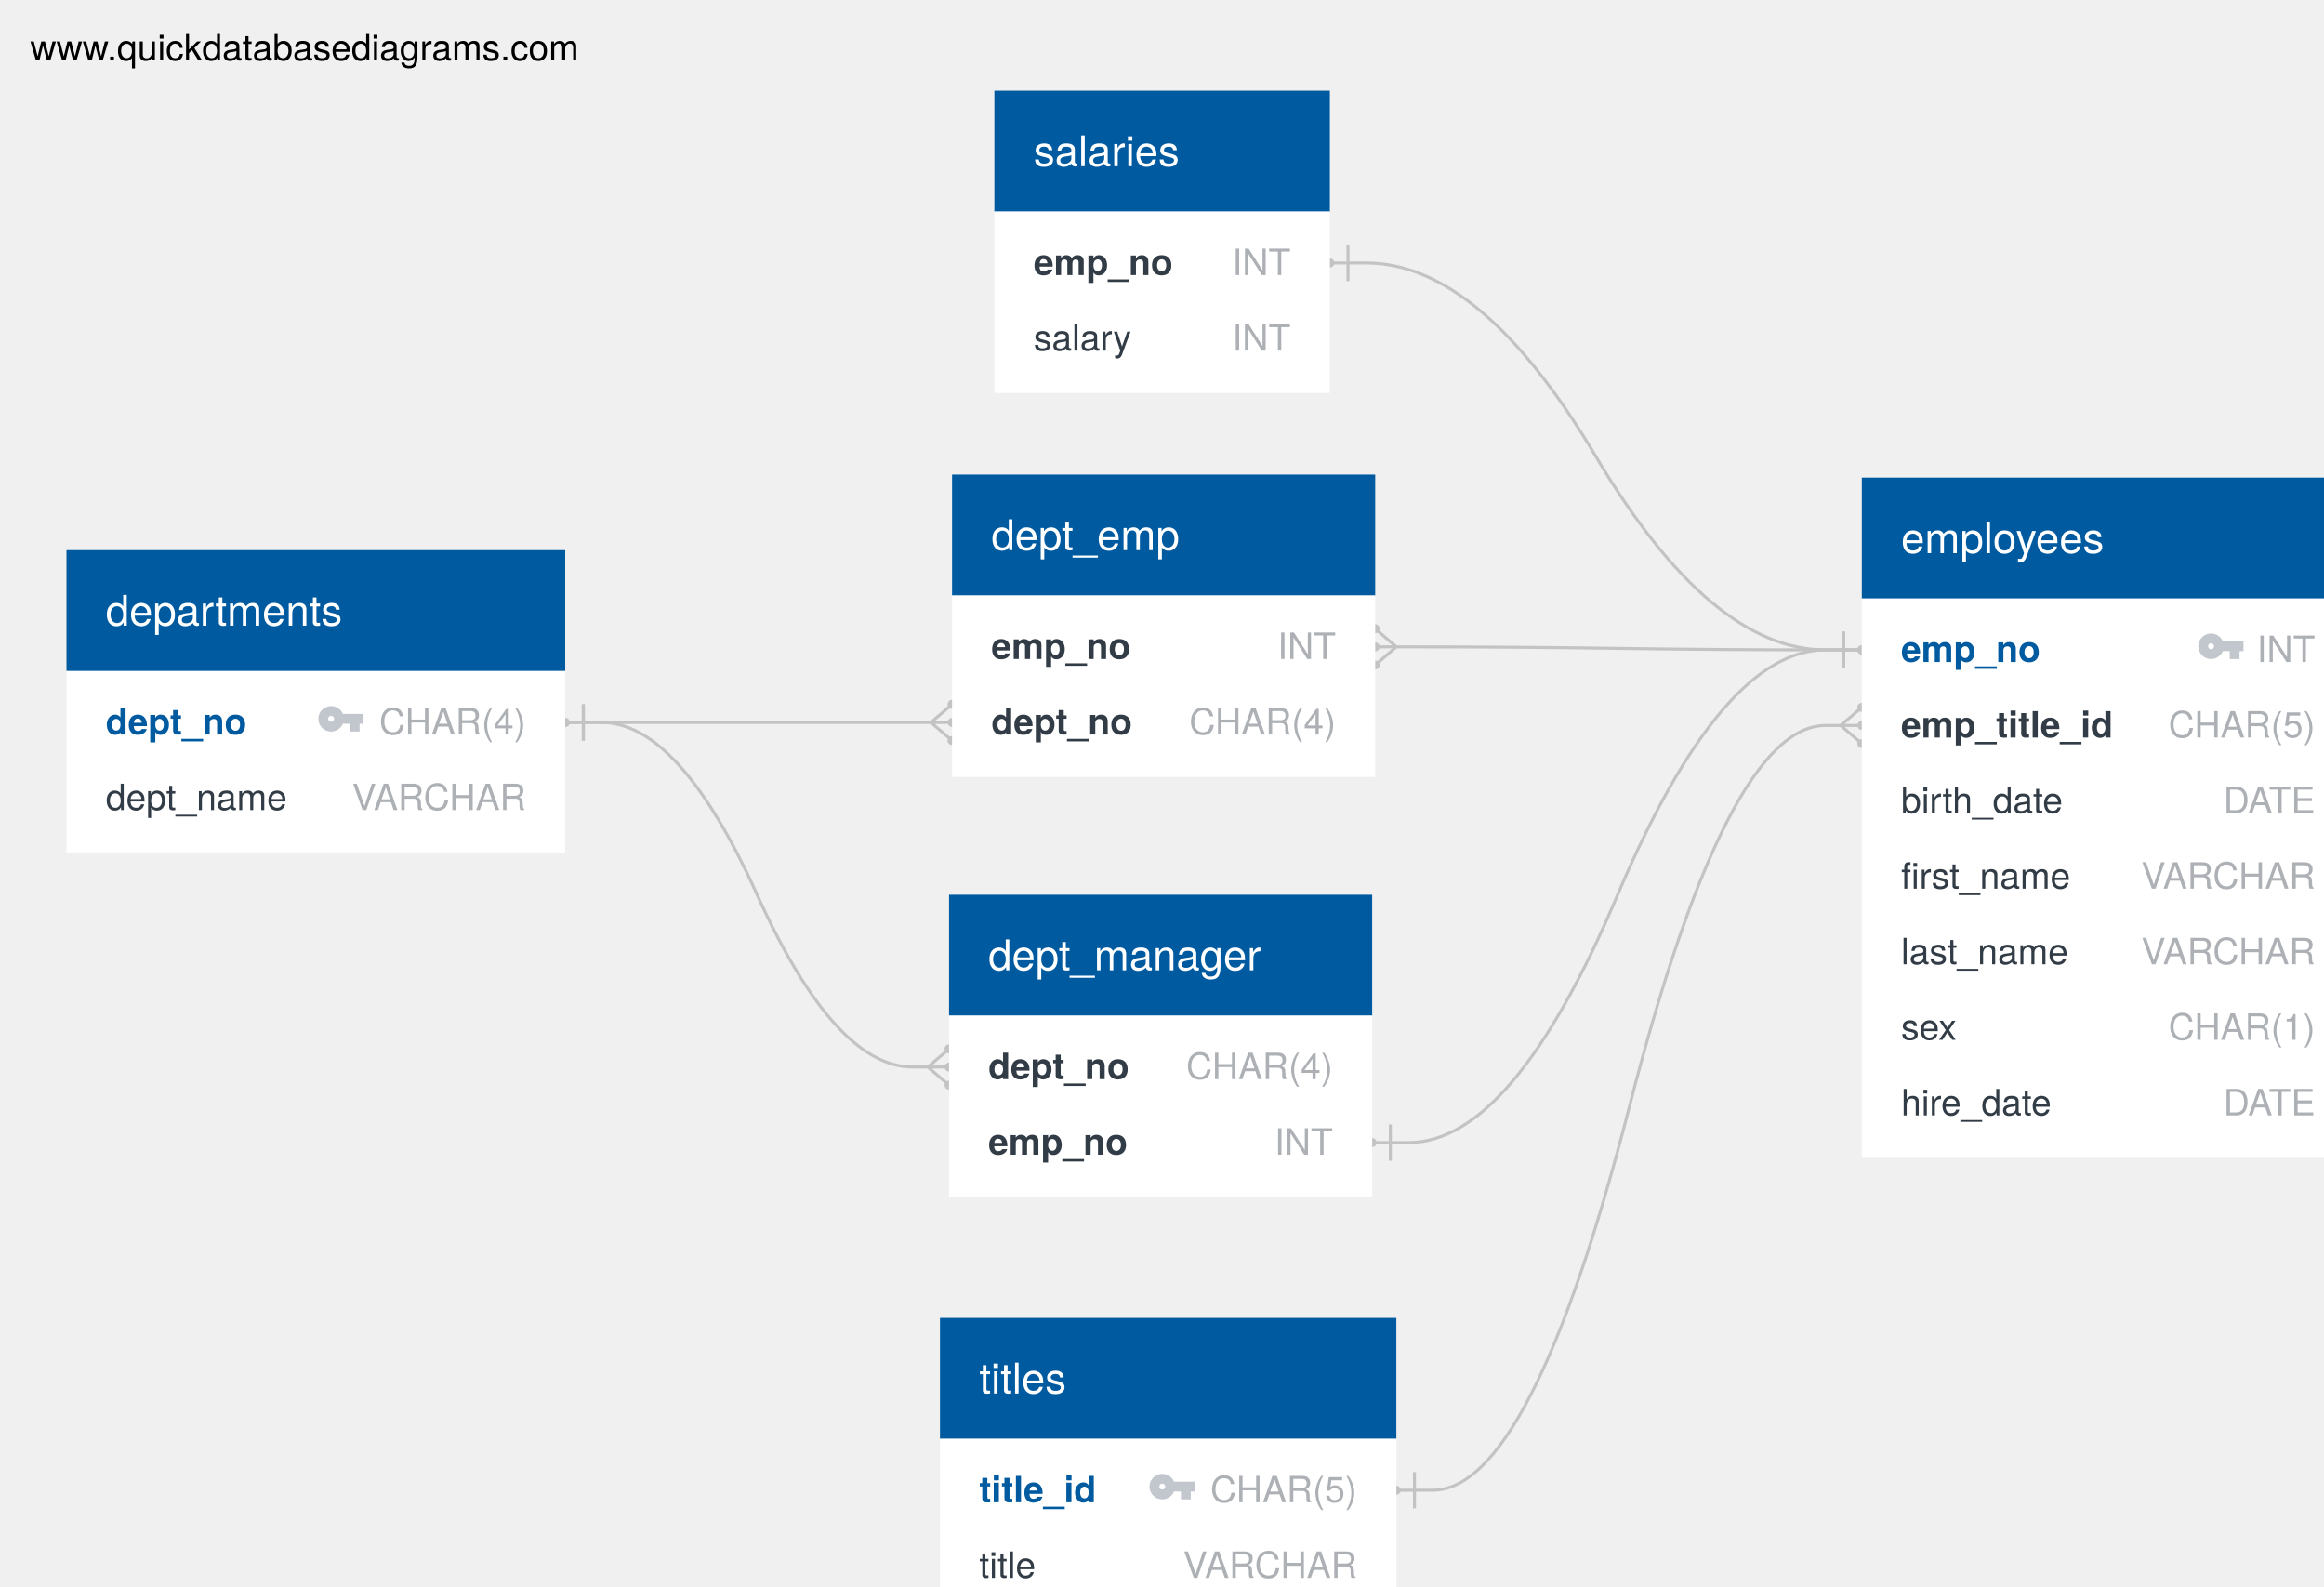
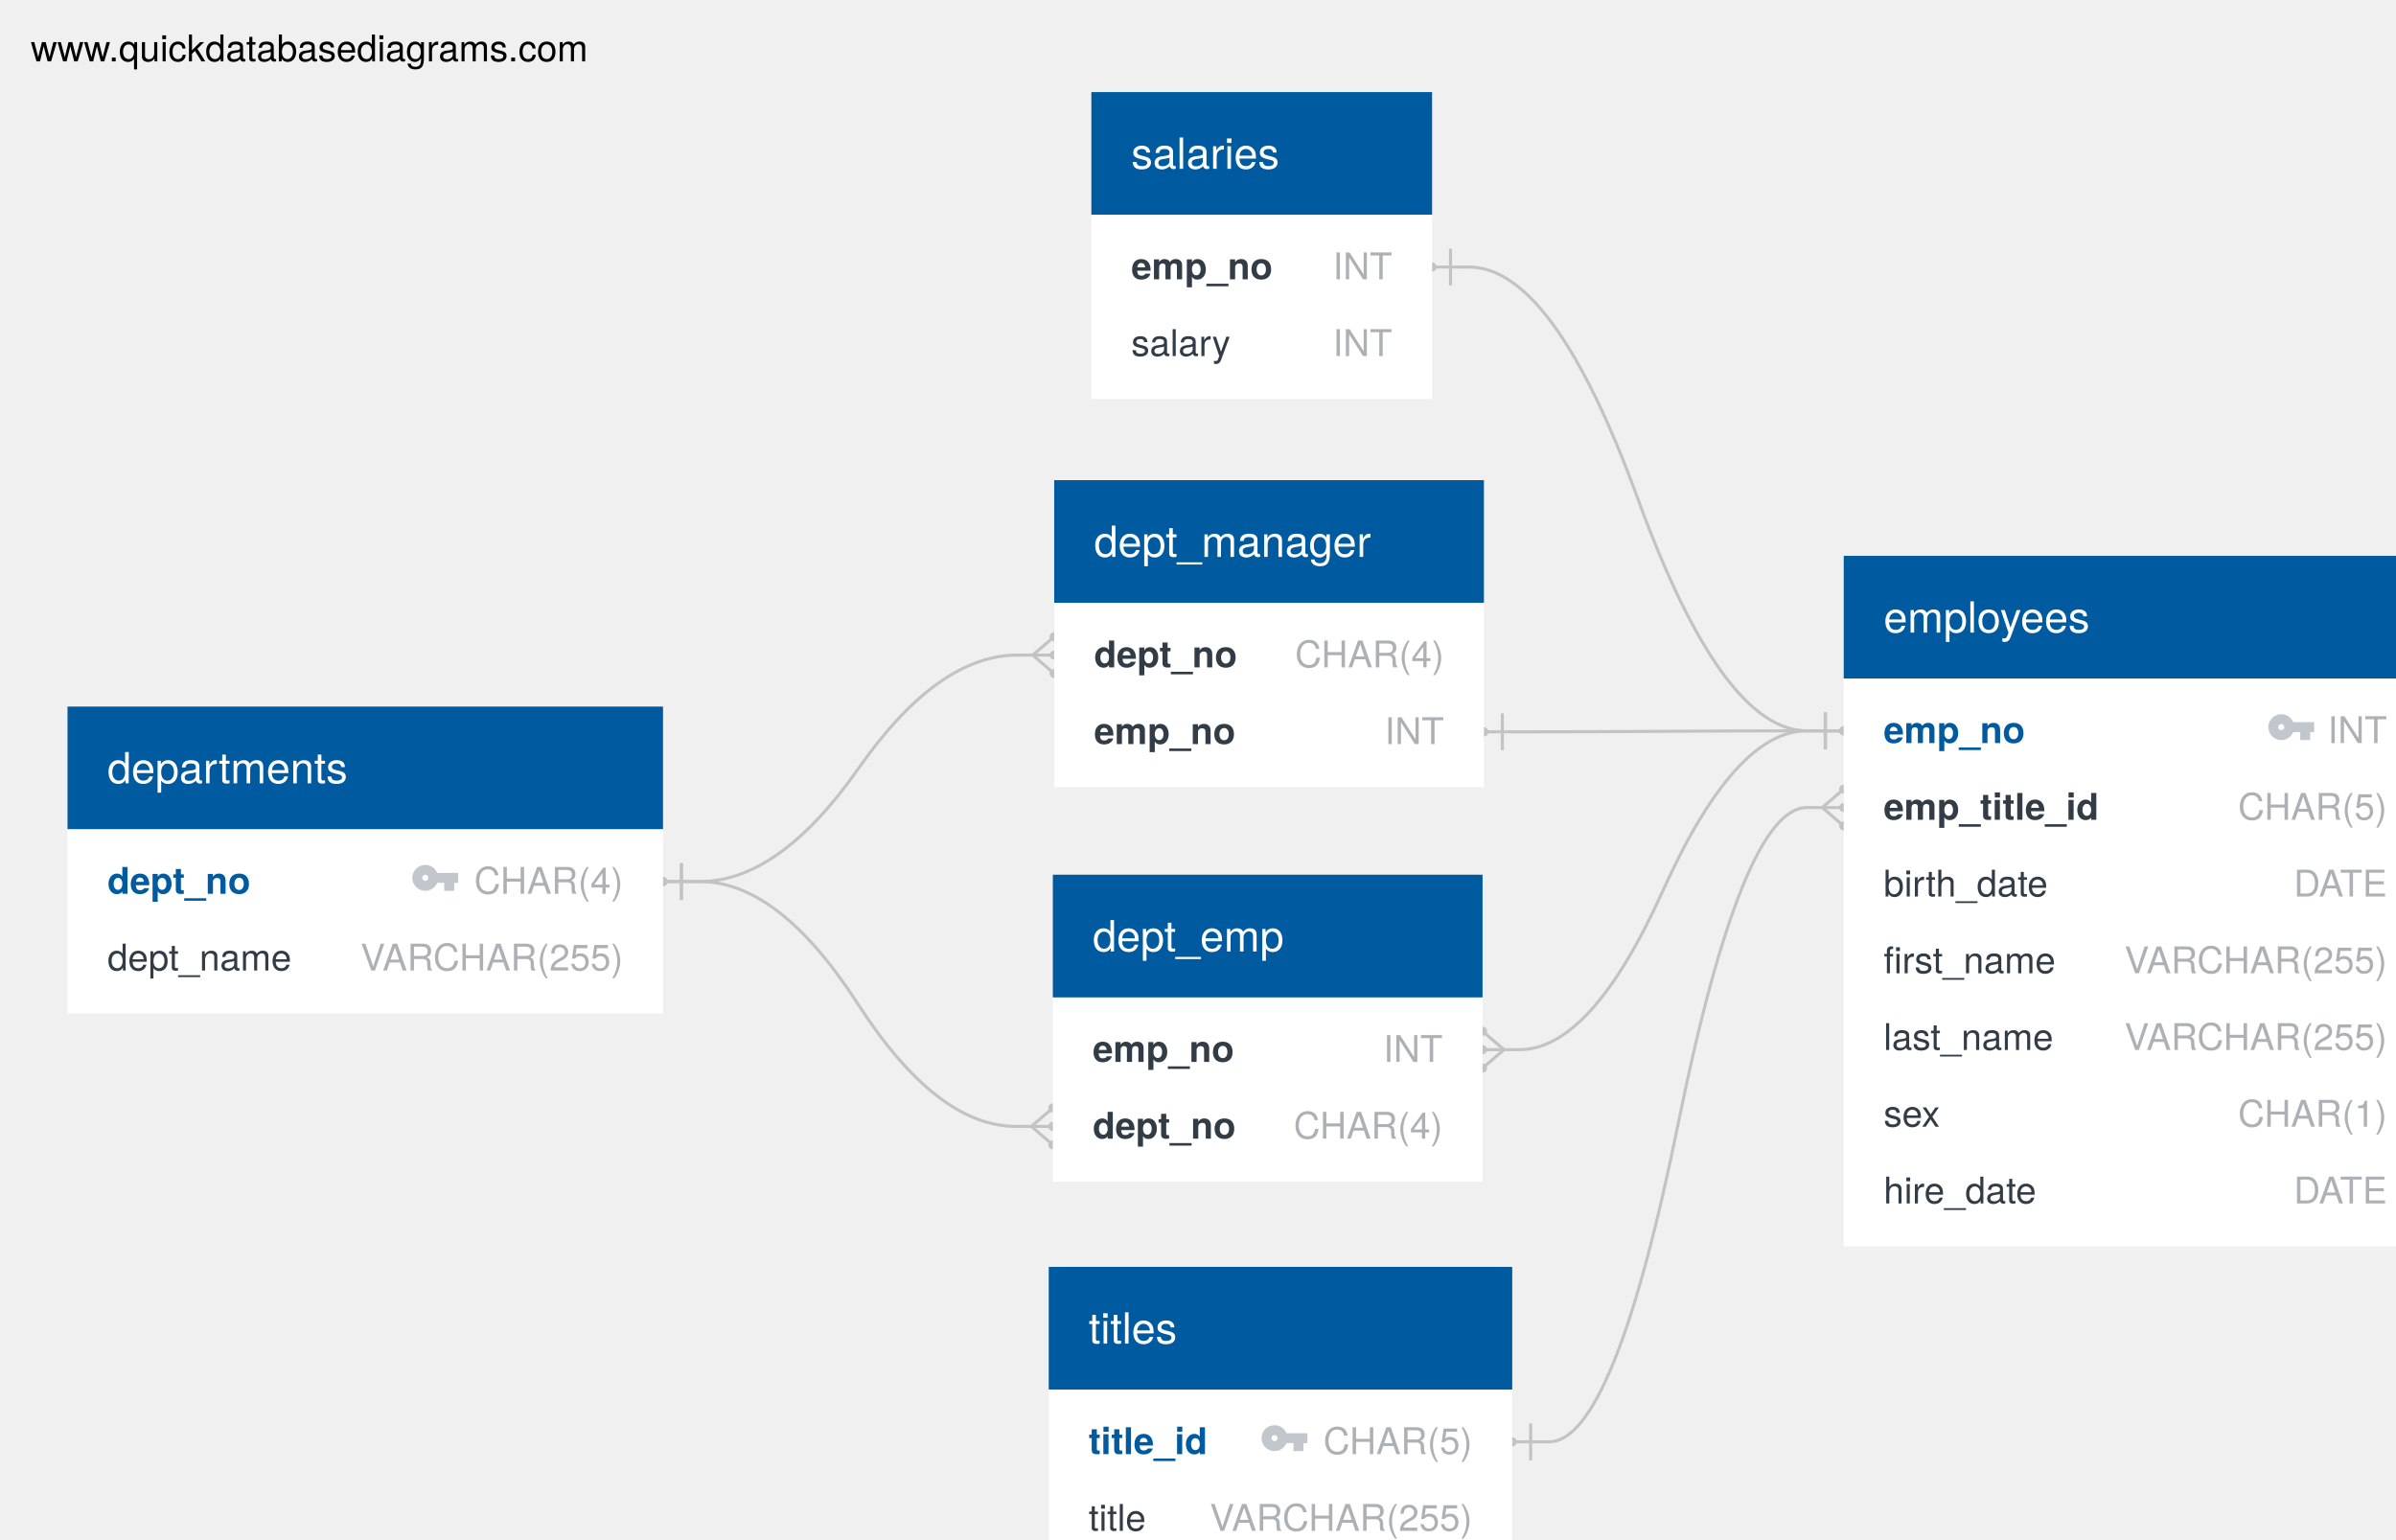
<svg xmlns="http://www.w3.org/2000/svg" class="diagram-root" style="background: #f5f6f6">
  <style>.diagram-root { font-family: "Helvetica Neue", sans-serif; font-size: 12px; } .t { overflow: visible; } .t-bg { y: 40; fill: #fff;   } .th { fill: #005aa0;   } .tht { fill: #fff; font-size: 14px;  } .tf { fill: #323c46; overflow: visible; } .tf.pk { fill: #005aa0; font-weight: bold; } .tf.fk { font-weight: bold; } .ty { fill: #adb1b5; font-weight: normal; text-anchor: end; } .r { fill: transparent; stroke: #c3c3c3; stroke-width: 1; } .l { stroke: 1; } .i { fill: #c2c7ce; stroke: #c2c7ce; } .i.ix { fill: #afb3b6; stroke: #000; } .fa { fill: transparent; overflow: visible; } .fa .bg.hover { fill: #f7f7f7; } .c { cy: 12; r: 4; stroke: #d2d2dc; fill: #d2d2dc; } .hr { fill: transparent; stroke: #323c46; stroke-opacity: 0.035; stroke-width: 13; } .dc { stroke: #fa5a3c; fill: #fa5a3c; } .x { stroke: white; stroke-width: 1; } .hl .th { fill: #1b9bff; } .hl .tht {  } .fhl .bg { fill: #e7f4ff; } .fhls .bg {  } .r.hl { stroke: #1b9bff; } .dim { opacity: 0.25; }</style>
-   <g class="drawing-wrapper" transform="translate(-28, 59) scale(1,1)">
+   <g class="drawing-wrapper" transform="translate(-18.33333, 65.11111) scale(1,1)">
    <g class="rs">
-       <path d="M 483 155 m -1, 0 a 1,1 0 1,0 2,0 a 1,1 0 1,0 -2,0 M 483 155 m -0.5, 0 a 0.5,0.5 0 1,0 1,0 a 0.5,0.5 0 1,0 -1,0  M483 155 L483 155 495 155 M 483 161 m -1, 0 a 1,1 0 1,0 2,0 a 1,1 0 1,0 -2,0 M 483 161 m -0.5, 0 a 0.5,0.5 0 1,0 1,0 a 0.5,0.5 0 1,0 -1,0  M483 161 L483 161 490 155 483 149 M 483 149 m -1, 0 a 1,1 0 1,0 2,0 a 1,1 0 1,0 -2,0 M 483 149 m -0.5, 0 a 0.5,0.5 0 1,0 1,0 a 0.5,0.5 0 1,0 -1,0  M495 155 Q 529.25 155, 563.5 155.5 T 632 156 M 644 156 m -1, 0 a 1,1 0 1,0 2,0 a 1,1 0 1,0 -2,0 M 644 156 m -0.5, 0 a 0.5,0.5 0 1,0 1,0 a 0.5,0.5 0 1,0 -1,0  M644 156 L644 156 632 156 M638 162 L638 162 638 150" id="h1139284389" class="r" />
-       <path d="M 343 180 m -1, 0 a 1,1 0 1,0 2,0 a 1,1 0 1,0 -2,0 M 343 180 m -0.5, 0 a 0.5,0.5 0 1,0 1,0 a 0.5,0.5 0 1,0 -1,0  M343 180 L343 180 331 180 M 343 186 m -1, 0 a 1,1 0 1,0 2,0 a 1,1 0 1,0 -2,0 M 343 186 m -0.5, 0 a 0.5,0.5 0 1,0 1,0 a 0.5,0.5 0 1,0 -1,0  M343 186 L343 186 336 180 343 174 M 343 174 m -1, 0 a 1,1 0 1,0 2,0 a 1,1 0 1,0 -2,0 M 343 174 m -0.5, 0 a 0.5,0.5 0 1,0 1,0 a 0.5,0.5 0 1,0 -1,0  M331 180 Q 305 180, 279 180 T 227 180 M 215 180 m -1, 0 a 1,1 0 1,0 2,0 a 1,1 0 1,0 -2,0 M 215 180 m -0.5, 0 a 0.5,0.5 0 1,0 1,0 a 0.5,0.5 0 1,0 -1,0  M215 180 L215 180 227 180 M221 186 L221 186 221 174" id="h1607168654" class="r" />
-       <path d="M 342 294 m -1, 0 a 1,1 0 1,0 2,0 a 1,1 0 1,0 -2,0 M 342 294 m -0.5, 0 a 0.5,0.5 0 1,0 1,0 a 0.5,0.5 0 1,0 -1,0  M342 294 L342 294 330 294 M 342 300 m -1, 0 a 1,1 0 1,0 2,0 a 1,1 0 1,0 -2,0 M 342 300 m -0.5, 0 a 0.5,0.5 0 1,0 1,0 a 0.5,0.5 0 1,0 -1,0  M342 300 L342 300 335 294 342 288 M 342 288 m -1, 0 a 1,1 0 1,0 2,0 a 1,1 0 1,0 -2,0 M 342 288 m -0.5, 0 a 0.5,0.5 0 1,0 1,0 a 0.5,0.5 0 1,0 -1,0  M330 294 Q 304.25 294, 278.5 237 T 227 180 M 215 180 m -1, 0 a 1,1 0 1,0 2,0 a 1,1 0 1,0 -2,0 M 215 180 m -0.5, 0 a 0.5,0.5 0 1,0 1,0 a 0.5,0.5 0 1,0 -1,0  M215 180 L215 180 227 180 M221 186 L221 186 221 174" id="h1397587031" class="r" />
-       <path d="M 482 319 m -1, 0 a 1,1 0 1,0 2,0 a 1,1 0 1,0 -2,0 M 482 319 m -0.5, 0 a 0.5,0.5 0 1,0 1,0 a 0.5,0.5 0 1,0 -1,0  M482 319 L482 319 494 319 M488 325 L488 325 488 313 M494 319 Q 528.5 319, 563 237.5 T 632 156 M 644 156 m -1, 0 a 1,1 0 1,0 2,0 a 1,1 0 1,0 -2,0 M 644 156 m -0.5, 0 a 0.5,0.5 0 1,0 1,0 a 0.5,0.5 0 1,0 -1,0  M644 156 L644 156 632 156 M638 162 L638 162 638 150" id="h2286254435" class="r" />
-       <path d="M 644 181 m -1, 0 a 1,1 0 1,0 2,0 a 1,1 0 1,0 -2,0 M 644 181 m -0.5, 0 a 0.5,0.5 0 1,0 1,0 a 0.5,0.5 0 1,0 -1,0  M644 181 L644 181 632 181 M 644 187 m -1, 0 a 1,1 0 1,0 2,0 a 1,1 0 1,0 -2,0 M 644 187 m -0.5, 0 a 0.5,0.5 0 1,0 1,0 a 0.5,0.5 0 1,0 -1,0  M644 187 L644 187 637 181 644 175 M 644 175 m -1, 0 a 1,1 0 1,0 2,0 a 1,1 0 1,0 -2,0 M 644 175 m -0.5, 0 a 0.5,0.5 0 1,0 1,0 a 0.5,0.5 0 1,0 -1,0  M632 181 Q 599.5 181, 567 307.5 T 502 434 M 490 434 m -1, 0 a 1,1 0 1,0 2,0 a 1,1 0 1,0 -2,0 M 490 434 m -0.5, 0 a 0.5,0.5 0 1,0 1,0 a 0.5,0.5 0 1,0 -1,0  M490 434 L490 434 502 434 M496 440 L496 440 496 428" id="h1537058300" class="r" />
-       <path d="M 468 28 m -1, 0 a 1,1 0 1,0 2,0 a 1,1 0 1,0 -2,0 M 468 28 m -0.5, 0 a 0.5,0.5 0 1,0 1,0 a 0.5,0.5 0 1,0 -1,0  M468 28 L468 28 480 28 M474 34 L474 34 474 22 M480 28 Q 518 28, 556 92 T 632 156 M 644 156 m -1, 0 a 1,1 0 1,0 2,0 a 1,1 0 1,0 -2,0 M 644 156 m -0.5, 0 a 0.5,0.5 0 1,0 1,0 a 0.5,0.5 0 1,0 -1,0  M644 156 L644 156 632 156 M638 162 L638 162 638 150" id="h3177548053" class="r" />
+       <path d="M 501.33 276.889 m -1, 0 a 1,1 0 1,0 2,0 a 1,1 0 1,0 -2,0 M 501.33 276.889 m -0.5, 0 a 0.5,0.5 0 1,0 1,0 a 0.5,0.5 0 1,0 -1,0  M501.33 276.889 L501.33 276.889 513.33 276.889 M 501.33 282.889 m -1, 0 a 1,1 0 1,0 2,0 a 1,1 0 1,0 -2,0 M 501.33 282.889 m -0.5, 0 a 0.5,0.5 0 1,0 1,0 a 0.5,0.5 0 1,0 -1,0  M501.33 282.889 L501.33 282.889 508.33 276.889 501.33 270.889 M 501.33 270.889 m -1, 0 a 1,1 0 1,0 2,0 a 1,1 0 1,0 -2,0 M 501.33 270.889 m -0.5, 0 a 0.5,0.5 0 1,0 1,0 a 0.5,0.5 0 1,0 -1,0  M513.33 276.889 Q 536.75 276.889, 560.17 224.94 T 607 173 M 619 173 m -1, 0 a 1,1 0 1,0 2,0 a 1,1 0 1,0 -2,0 M 619 173 m -0.5, 0 a 0.5,0.5 0 1,0 1,0 a 0.5,0.5 0 1,0 -1,0  M619 173 L619 173 607 173 M613 179 L613 179 613 167" id="h1139284389" class="r" />
+       <path d="M 361.333 301.889 m -1, 0 a 1,1 0 1,0 2,0 a 1,1 0 1,0 -2,0 M 361.333 301.889 m -0.5, 0 a 0.5,0.5 0 1,0 1,0 a 0.5,0.5 0 1,0 -1,0  M361.333 301.889 L361.333 301.889 349.333 301.889 M 361.333 307.889 m -1, 0 a 1,1 0 1,0 2,0 a 1,1 0 1,0 -2,0 M 361.333 307.889 m -0.5, 0 a 0.5,0.5 0 1,0 1,0 a 0.5,0.5 0 1,0 -1,0  M361.333 307.889 L361.333 307.889 354.333 301.889 361.333 295.889 M 361.333 295.889 m -1, 0 a 1,1 0 1,0 2,0 a 1,1 0 1,0 -2,0 M 361.333 295.889 m -0.5, 0 a 0.5,0.5 0 1,0 1,0 a 0.5,0.5 0 1,0 -1,0  M349.333 301.889 Q 323.58 301.889, 297.83 262 T 246.33 222.111 M 234.33 222.111 m -1, 0 a 1,1 0 1,0 2,0 a 1,1 0 1,0 -2,0 M 234.33 222.111 m -0.5, 0 a 0.5,0.5 0 1,0 1,0 a 0.5,0.5 0 1,0 -1,0  M234.33 222.111 L234.33 222.111 246.33 222.111 M240.33 228.111 L240.33 228.111 240.33 216.111" id="h1607168654" class="r" />
+       <path d="M 361.778 148.333 m -1, 0 a 1,1 0 1,0 2,0 a 1,1 0 1,0 -2,0 M 361.778 148.333 m -0.5, 0 a 0.5,0.5 0 1,0 1,0 a 0.5,0.5 0 1,0 -1,0  M361.778 148.333 L361.778 148.333 349.778 148.333 M 361.778 154.333 m -1, 0 a 1,1 0 1,0 2,0 a 1,1 0 1,0 -2,0 M 361.778 154.333 m -0.5, 0 a 0.5,0.5 0 1,0 1,0 a 0.5,0.5 0 1,0 -1,0  M361.778 154.333 L361.778 154.333 354.778 148.333 361.778 142.333 M 361.778 142.333 m -1, 0 a 1,1 0 1,0 2,0 a 1,1 0 1,0 -2,0 M 361.778 142.333 m -0.5, 0 a 0.5,0.5 0 1,0 1,0 a 0.5,0.5 0 1,0 -1,0  M349.778 148.333 Q 323.91 148.333, 298.05 185.22 T 246.33 222.111 M 234.33 222.111 m -1, 0 a 1,1 0 1,0 2,0 a 1,1 0 1,0 -2,0 M 234.33 222.111 m -0.5, 0 a 0.5,0.5 0 1,0 1,0 a 0.5,0.5 0 1,0 -1,0  M234.33 222.111 L234.33 222.111 246.33 222.111 M240.33 228.111 L240.33 228.111 240.33 216.111" id="h1397587031" class="r" />
+       <path d="M 501.78 173.333 m -1, 0 a 1,1 0 1,0 2,0 a 1,1 0 1,0 -2,0 M 501.78 173.333 m -0.5, 0 a 0.5,0.5 0 1,0 1,0 a 0.5,0.5 0 1,0 -1,0  M501.78 173.333 L501.78 173.333 513.78 173.333 M507.78 179.333 L507.78 179.333 507.78 167.333 M513.78 173.333 Q 537.09 173.333, 560.39 173.17 T 607 173 M 619 173 m -1, 0 a 1,1 0 1,0 2,0 a 1,1 0 1,0 -2,0 M 619 173 m -0.5, 0 a 0.5,0.5 0 1,0 1,0 a 0.5,0.5 0 1,0 -1,0  M619 173 L619 173 607 173 M613 179 L613 179 613 167" id="h2286254435" class="r" />
+       <path d="M 619 198 m -1, 0 a 1,1 0 1,0 2,0 a 1,1 0 1,0 -2,0 M 619 198 m -0.5, 0 a 0.5,0.5 0 1,0 1,0 a 0.5,0.5 0 1,0 -1,0  M619 198 L619 198 607 198 M 619 204 m -1, 0 a 1,1 0 1,0 2,0 a 1,1 0 1,0 -2,0 M 619 204 m -0.5, 0 a 0.5,0.5 0 1,0 1,0 a 0.5,0.5 0 1,0 -1,0  M619 204 L619 204 612 198 619 192 M 619 192 m -1, 0 a 1,1 0 1,0 2,0 a 1,1 0 1,0 -2,0 M 619 192 m -0.5, 0 a 0.5,0.5 0 1,0 1,0 a 0.5,0.5 0 1,0 -1,0  M607 198 Q 586 198, 565 301.33 T 523 404.667 M 511 404.667 m -1, 0 a 1,1 0 1,0 2,0 a 1,1 0 1,0 -2,0 M 511 404.667 m -0.5, 0 a 0.5,0.5 0 1,0 1,0 a 0.5,0.5 0 1,0 -1,0  M511 404.667 L511 404.667 523 404.667 M517 410.667 L517 410.667 517 398.667" id="h1537058300" class="r" />
+       <path d="M 484.89 21.889 m -1, 0 a 1,1 0 1,0 2,0 a 1,1 0 1,0 -2,0 M 484.89 21.889 m -0.5, 0 a 0.5,0.5 0 1,0 1,0 a 0.5,0.5 0 1,0 -1,0  M484.89 21.889 L484.89 21.889 496.89 21.889 M490.89 27.889 L490.89 27.889 490.89 15.889 M496.89 21.889 Q 524.42 21.889, 551.94 97.44 T 607 173 M 619 173 m -1, 0 a 1,1 0 1,0 2,0 a 1,1 0 1,0 -2,0 M 619 173 m -0.5, 0 a 0.5,0.5 0 1,0 1,0 a 0.5,0.5 0 1,0 -1,0  M619 173 L619 173 607 173 M613 179 L613 179 613 167" id="h3177548053" class="r" />
    </g>
    <g class="hrs" />
    <g class="ts">
-       <svg width="165" height="100" x="50" y="123" id="h475896179" class="t">
-         <rect height="40" width="165" class="th" />
-         <text x="13" y="25" class="tht">departments</text>
-         <rect height="60" width="165" class="t-bg" y="40" />
-         <text x="13" y="61" class="tf pk">dept_no<tspan x="152" class="ty">CHAR(4)</tspan>
+       <svg width="140" height="100" x="361.778" y="91.333" id="h1676682957" class="t">
+         <rect height="40" width="140" class="th" />
+         <text x="13" y="25" class="tht">dept_manager</text>
+         <rect height="60" width="140" class="t-bg" y="40" />
+         <text x="13" y="61" class="tf fk">dept_no<tspan x="127" class="ty">CHAR(4)</tspan>
        </text>
-         <path d="M7,14A2,2 0 0,1 5,12A2,2 0 0,1 7,10A2,2 0 0,1 9,12A2,2 0 0,1 7,14M12.65,10C11.83,7.67 9.61,6 7, 6A6, 6 0 0, 0 1, 12A6, 6 0 0, 0 7, 18C9.61, 18 11.83, 16.33 12.65, 14H17V18H21V14H23V10H12.65Z" class="i pk" transform="translate(83, 48) scale(0.65)" />
-         <text x="13" y="86" class="tf">dept_name<tspan x="152" class="ty">VARCHAR</tspan>
+         <text x="13" y="86" class="tf fk">emp_no<tspan x="127" class="ty">INT</tspan>
        </text>
      </svg>
-       <svg width="140" height="100" x="343" y="98" id="h1090417462" class="t">
+       <svg width="111" height="100" x="373.889" y="-35.111" id="h2472833127" class="t">
+         <rect height="40" width="111" class="th" />
+         <text x="13" y="25" class="tht">salaries</text>
+         <rect height="60" width="111" class="t-bg" y="40" />
+         <text x="13" y="61" class="tf fk">emp_no<tspan x="98" class="ty">INT</tspan>
+         </text>
+         <text x="13" y="86" class="tf">salary<tspan x="98" class="ty">INT</tspan>
+         </text>
+       </svg>
+       <svg width="140" height="100" x="361.333" y="219.889" id="h1090417462" class="t">
        <rect height="40" width="140" class="th" />
        <text x="13" y="25" class="tht">dept_emp</text>
        <rect height="60" width="140" class="t-bg" y="40" />
        <text x="13" y="61" class="tf fk">emp_no<tspan x="127" class="ty">INT</tspan>
        </text>
        <text x="13" y="86" class="tf fk">dept_no<tspan x="127" class="ty">CHAR(4)</tspan>
        </text>
      </svg>
-       <svg width="140" height="100" x="342" y="237" id="h1676682957" class="t">
-         <rect height="40" width="140" class="th" />
-         <text x="13" y="25" class="tht">dept_manager</text>
-         <rect height="60" width="140" class="t-bg" y="40" />
-         <text x="13" y="61" class="tf fk">dept_no<tspan x="127" class="ty">CHAR(4)</tspan>
-         </text>
-         <text x="13" y="86" class="tf fk">emp_no<tspan x="127" class="ty">INT</tspan>
-         </text>
-       </svg>
-       <svg width="163" height="225" x="644" y="99" id="h1639608377" class="t">
-         <rect height="40" width="163" class="th" />
-         <text x="13" y="25" class="tht">employees</text>
-         <rect height="185" width="163" class="t-bg" y="40" />
-         <text x="13" y="61" class="tf pk">emp_no<tspan x="150" class="ty">INT</tspan>
-         </text>
-         <path d="M7,14A2,2 0 0,1 5,12A2,2 0 0,1 7,10A2,2 0 0,1 9,12A2,2 0 0,1 7,14M12.65,10C11.83,7.67 9.61,6 7, 6A6, 6 0 0, 0 1, 12A6, 6 0 0, 0 7, 18C9.61, 18 11.83, 16.33 12.65, 14H17V18H21V14H23V10H12.65Z" class="i pk" transform="translate(111, 48) scale(0.65)" />
-         <text x="13" y="86" class="tf fk">emp_title_id<tspan x="150" class="ty">CHAR(5)</tspan>
-         </text>
-         <text x="13" y="111" class="tf">birth_date<tspan x="150" class="ty">DATE</tspan>
-         </text>
-         <text x="13" y="136" class="tf">first_name<tspan x="150" class="ty">VARCHAR</tspan>
-         </text>
-         <text x="13" y="161" class="tf">last_name<tspan x="150" class="ty">VARCHAR</tspan>
-         </text>
-         <text x="13" y="186" class="tf">sex<tspan x="150" class="ty">CHAR(1)</tspan>
-         </text>
-         <text x="13" y="211" class="tf">hire_date<tspan x="150" class="ty">DATE</tspan>
-         </text>
-       </svg>
-       <svg width="111" height="100" x="357" y="-29" id="h2472833127" class="t">
-         <rect height="40" width="111" class="th" />
-         <text x="13" y="25" class="tht">salaries</text>
-         <rect height="60" width="111" class="t-bg" y="40" />
-         <text x="13" y="61" class="tf fk">emp_no<tspan x="98" class="ty">INT</tspan>
-         </text>
-         <text x="13" y="86" class="tf">salary<tspan x="98" class="ty">INT</tspan>
-         </text>
-       </svg>
-       <svg width="151" height="100" x="339" y="377" id="h311790747" class="t">
+       <svg width="151" height="100" x="360" y="347.667" id="h311790747" class="t">
        <rect height="40" width="151" class="th" />
        <text x="13" y="25" class="tht">titles</text>
        <rect height="60" width="151" class="t-bg" y="40" />
        <text x="13" y="61" class="tf pk">title_id<tspan x="138" class="ty">CHAR(5)</tspan>
        </text>
        <path d="M7,14A2,2 0 0,1 5,12A2,2 0 0,1 7,10A2,2 0 0,1 9,12A2,2 0 0,1 7,14M12.65,10C11.83,7.67 9.61,6 7, 6A6, 6 0 0, 0 1, 12A6, 6 0 0, 0 7, 18C9.61, 18 11.83, 16.33 12.65, 14H17V18H21V14H23V10H12.65Z" class="i pk" transform="translate(69, 48) scale(0.65)" />
-         <text x="13" y="86" class="tf">title<tspan x="138" class="ty">VARCHAR</tspan>
+         <text x="13" y="86" class="tf">title<tspan x="138" class="ty">VARCHAR(255)</tspan>
+         </text>
+       </svg>
+       <svg width="190" height="225" x="619" y="116" id="h1639608377" class="t">
+         <rect height="40" width="190" class="th" />
+         <text x="13" y="25" class="tht">employees</text>
+         <rect height="185" width="190" class="t-bg" y="40" />
+         <text x="13" y="61" class="tf pk">emp_no<tspan x="177" class="ty">INT</tspan>
+         </text>
+         <path d="M7,14A2,2 0 0,1 5,12A2,2 0 0,1 7,10A2,2 0 0,1 9,12A2,2 0 0,1 7,14M12.65,10C11.83,7.67 9.61,6 7, 6A6, 6 0 0, 0 1, 12A6, 6 0 0, 0 7, 18C9.61, 18 11.83, 16.33 12.65, 14H17V18H21V14H23V10H12.65Z" class="i pk" transform="translate(138, 48) scale(0.65)" />
+         <text x="13" y="86" class="tf fk">emp_title_id<tspan x="177" class="ty">CHAR(5)</tspan>
+         </text>
+         <text x="13" y="111" class="tf">birth_date<tspan x="177" class="ty">DATE</tspan>
+         </text>
+         <text x="13" y="136" class="tf">first_name<tspan x="177" class="ty">VARCHAR(255)</tspan>
+         </text>
+         <text x="13" y="161" class="tf">last_name<tspan x="177" class="ty">VARCHAR(255)</tspan>
+         </text>
+         <text x="13" y="186" class="tf">sex<tspan x="177" class="ty">CHAR(1)</tspan>
+         </text>
+         <text x="13" y="211" class="tf">hire_date<tspan x="177" class="ty">DATE</tspan>
+         </text>
+       </svg>
+       <svg width="194" height="100" x="40.333" y="165.111" id="h475896179" class="t">
+         <rect height="40" width="194" class="th" />
+         <text x="13" y="25" class="tht">departments</text>
+         <rect height="60" width="194" class="t-bg" y="40" />
+         <text x="13" y="61" class="tf pk">dept_no<tspan x="181" class="ty">CHAR(4)</tspan>
+         </text>
+         <path d="M7,14A2,2 0 0,1 5,12A2,2 0 0,1 7,10A2,2 0 0,1 9,12A2,2 0 0,1 7,14M12.65,10C11.83,7.67 9.61,6 7, 6A6, 6 0 0, 0 1, 12A6, 6 0 0, 0 7, 18C9.61, 18 11.83, 16.33 12.65, 14H17V18H21V14H23V10H12.65Z" class="i pk" transform="translate(112, 48) scale(0.65)" />
+         <text x="13" y="86" class="tf">dept_name<tspan x="181" class="ty">VARCHAR(255)</tspan>
        </text>
      </svg>
    </g>
  </g>
  <text class="qdbd-link" x="10" y="20">www.quickdatabasediagrams.com</text>
</svg>
